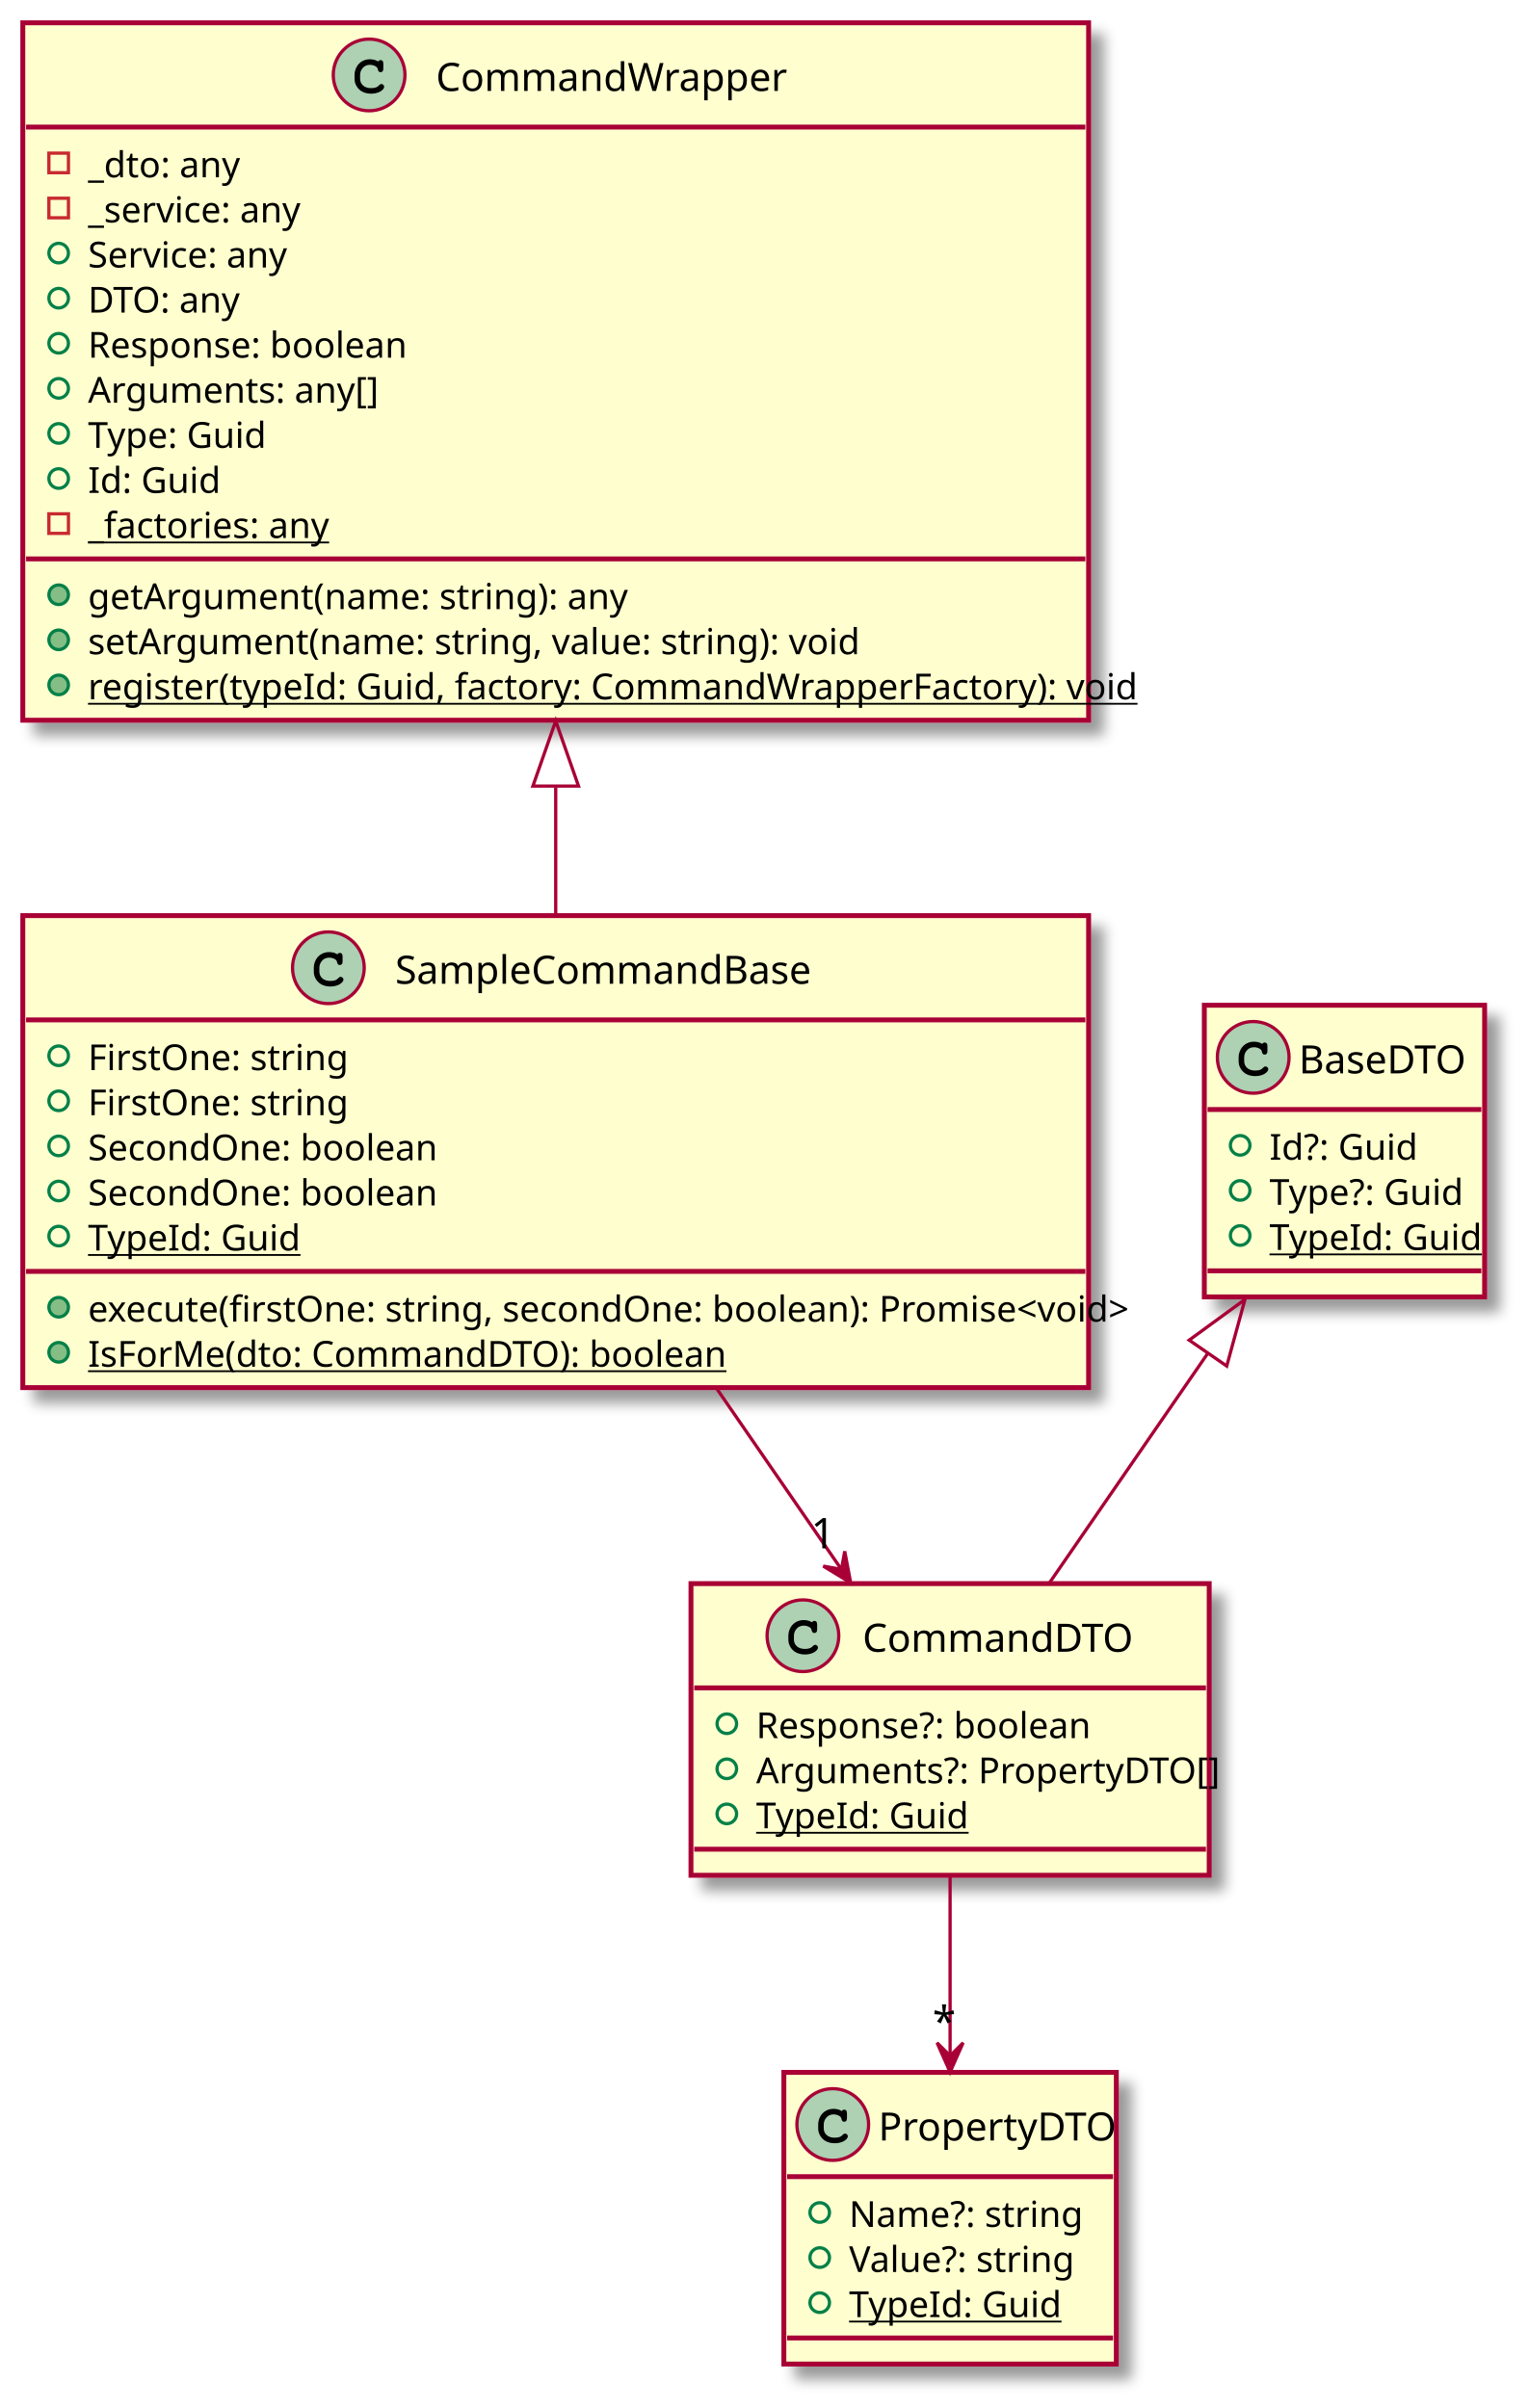
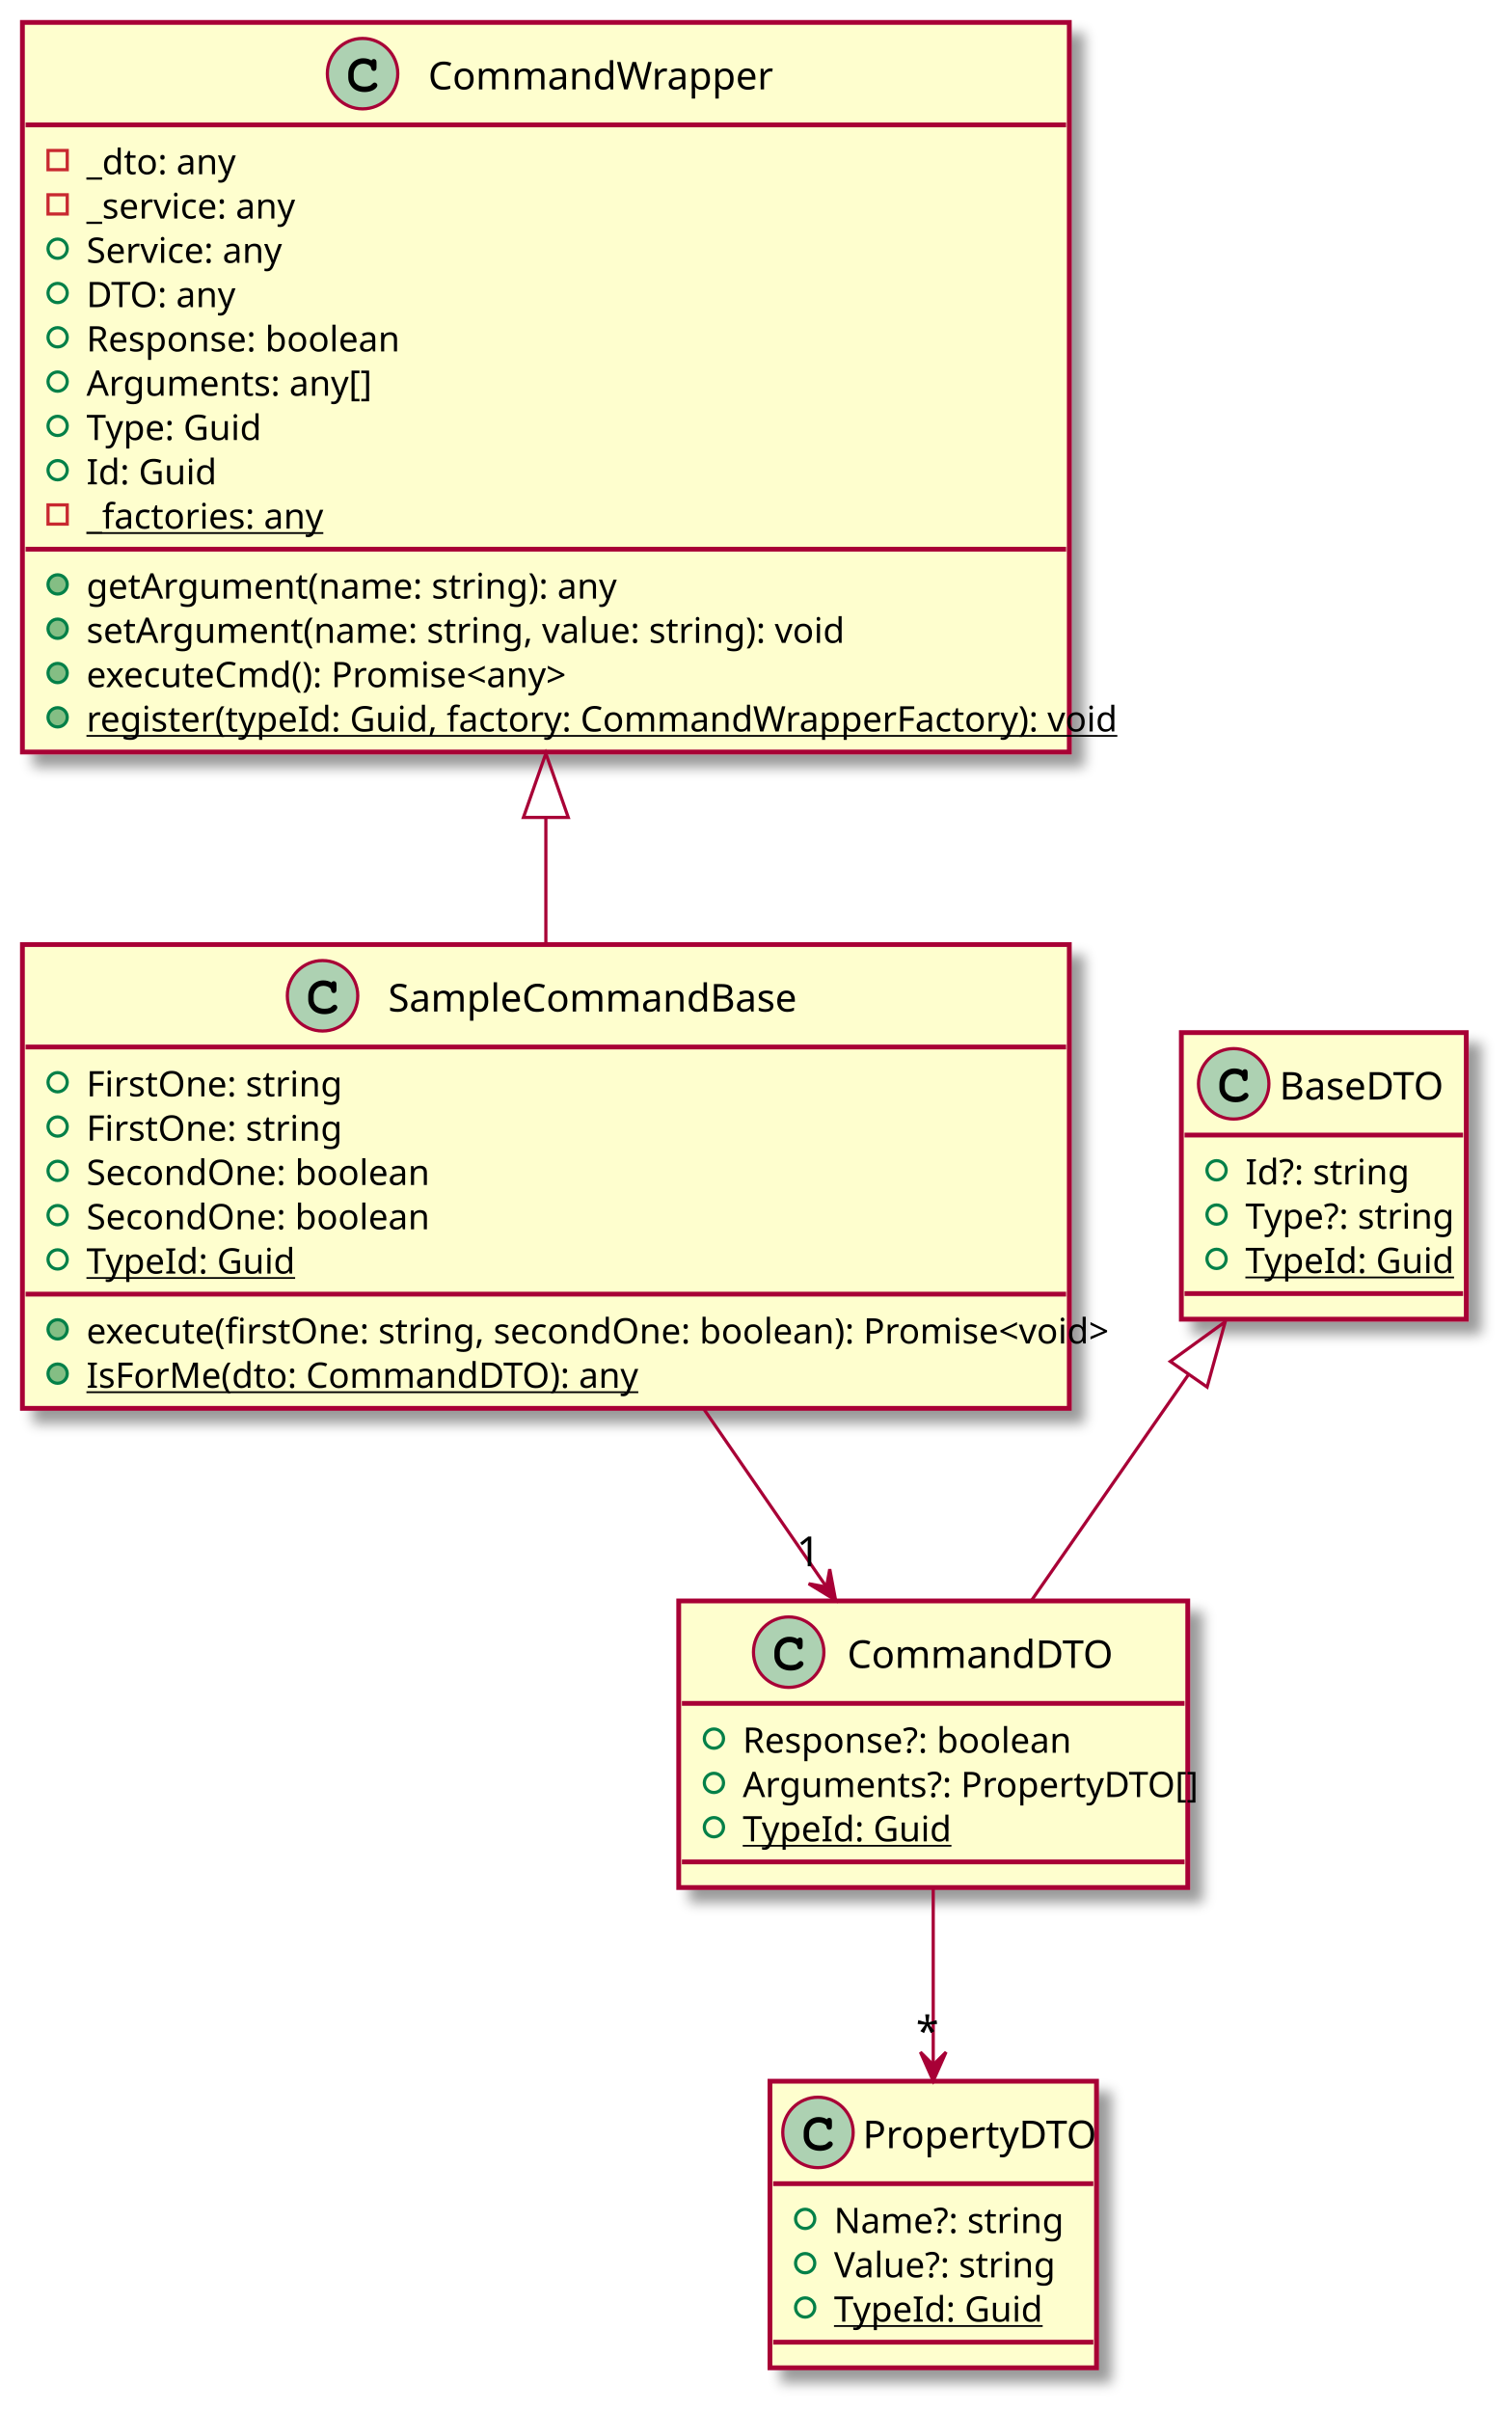
- <svg xmlns="http://www.w3.org/2000/svg" contentScriptType="application/ecmascript" contentStyleType="text/css" height="739px" preserveAspectRatio="none" style="width:469px;height:739px;background:#FFFFFF;" version="1.1" viewBox="0 0 469 739" width="469px" zoomAndPan="magnify">
+ <svg xmlns="http://www.w3.org/2000/svg" contentScriptType="application/ecmascript" contentStyleType="text/css" height="753px" preserveAspectRatio="none" style="width:472px;height:753px;background:#FFFFFF;" version="1.1" viewBox="0 0 472 753" width="472px" zoomAndPan="magnify">
  <defs>
-     <filter height="300%" id="f1gfm1toq1b82h" width="300%" x="-1" y="-1">
+     <filter height="300%" id="f1ogijegpr66ue" width="300%" x="-1" y="-1">
      <feGaussianBlur result="blurOut" stdDeviation="2.0" />
      <feColorMatrix in="blurOut" result="blurOut2" type="matrix" values="0 0 0 0 0 0 0 0 0 0 0 0 0 0 0 0 0 0 .4 0" />
      <feOffset dx="4.0" dy="4.0" in="blurOut2" result="blurOut3" />
      <feBlend in="SourceGraphic" in2="blurOut3" mode="normal" />
    </filter>
  </defs>
  <g>
-     <rect codeLine="1" fill="#FEFECE" filter="url(#f1gfm1toq1b82h)" height="214.031" id="CommandWrapper" style="stroke:#A80036;stroke-width:1.5;" width="327" x="7" y="7" />
+     <rect codeLine="1" fill="#FEFECE" filter="url(#f1ogijegpr66ue)" height="227.867" id="CommandWrapper" style="stroke:#A80036;stroke-width:1.5;" width="327" x="7" y="7" />
    <ellipse cx="113.25" cy="23" fill="#ADD1B2" rx="11" ry="11" style="stroke:#A80036;stroke-width:1.0;" />
    <path d="M116.016,18.875 Q116.172,18.656 116.359,18.547 Q116.547,18.438 116.766,18.438 Q117.141,18.438 117.375,18.695 Q117.609,18.953 117.609,19.562 L117.609,21.016 Q117.609,21.625 117.375,21.891 Q117.141,22.156 116.766,22.156 Q116.422,22.156 116.219,21.953 Q116.016,21.766 115.906,21.25 Q115.859,20.891 115.672,20.703 Q115.344,20.328 114.734,20.109 Q114.125,19.891 113.5,19.891 Q112.734,19.891 112.102,20.219 Q111.469,20.547 110.977,21.297 Q110.484,22.047 110.484,23.078 L110.484,24.172 Q110.484,25.406 111.375,26.227 Q112.266,27.047 113.859,27.047 Q114.797,27.047 115.453,26.797 Q115.844,26.641 116.266,26.203 Q116.531,25.938 116.68,25.859 Q116.828,25.781 117.031,25.781 Q117.359,25.781 117.617,26.039 Q117.875,26.297 117.875,26.641 Q117.875,26.984 117.531,27.391 Q117.031,27.969 116.234,28.297 Q115.156,28.75 113.859,28.75 Q112.344,28.75 111.141,28.125 Q110.156,27.625 109.469,26.555 Q108.781,25.484 108.781,24.203 L108.781,23.047 Q108.781,21.719 109.398,20.57 Q110.016,19.422 111.109,18.805 Q112.203,18.188 113.438,18.188 Q114.172,18.188 114.82,18.352 Q115.469,18.516 116.016,18.875 Z " fill="#000000" />
    <text fill="#000000" font-family="sans-serif" font-size="12" lengthAdjust="spacing" textLength="106" x="133.75" y="27.91">CommandWrapper</text>
    <line style="stroke:#A80036;stroke-width:1.5;" x1="8" x2="333" y1="39" y2="39" />
    <rect fill="none" height="6" style="stroke:#C82930;stroke-width:1.0;" width="6" x="15" y="47" />
    <text fill="#000000" font-family="sans-serif" font-size="11" lengthAdjust="spacing" textLength="45" x="27" y="54.419">_dto: any</text>
    <rect fill="none" height="6" style="stroke:#C82930;stroke-width:1.0;" width="6" x="15" y="60.836" />
    <text fill="#000000" font-family="sans-serif" font-size="11" lengthAdjust="spacing" textLength="66" x="27" y="68.255">_service: any</text>
    <ellipse cx="18" cy="77.672" rx="3" ry="3" style="stroke:#038048;stroke-width:1.0;fill:none;" />
    <text fill="#000000" font-family="sans-serif" font-size="11" lengthAdjust="spacing" textLength="61" x="27" y="82.091">Service: any</text>
    <ellipse cx="18" cy="91.508" rx="3" ry="3" style="stroke:#038048;stroke-width:1.0;fill:none;" />
    <text fill="#000000" font-family="sans-serif" font-size="11" lengthAdjust="spacing" textLength="45" x="27" y="95.927">DTO: any</text>
    <ellipse cx="18" cy="105.344" rx="3" ry="3" style="stroke:#038048;stroke-width:1.0;fill:none;" />
    <text fill="#000000" font-family="sans-serif" font-size="11" lengthAdjust="spacing" textLength="93" x="27" y="109.763">Response: boolean</text>
    <ellipse cx="18" cy="119.18" rx="3" ry="3" style="stroke:#038048;stroke-width:1.0;fill:none;" />
    <text fill="#000000" font-family="sans-serif" font-size="11" lengthAdjust="spacing" textLength="83" x="27" y="123.599">Arguments: any[]</text>
    <ellipse cx="18" cy="133.016" rx="3" ry="3" style="stroke:#038048;stroke-width:1.0;fill:none;" />
    <text fill="#000000" font-family="sans-serif" font-size="11" lengthAdjust="spacing" textLength="52" x="27" y="137.435">Type: Guid</text>
    <ellipse cx="18" cy="146.852" rx="3" ry="3" style="stroke:#038048;stroke-width:1.0;fill:none;" />
    <text fill="#000000" font-family="sans-serif" font-size="11" lengthAdjust="spacing" textLength="36" x="27" y="151.27">Id: Guid</text>
    <rect fill="none" height="6" style="stroke:#C82930;stroke-width:1.0;" width="6" x="15" y="157.688" />
    <text fill="#000000" font-family="sans-serif" font-size="11" lengthAdjust="spacing" text-decoration="underline" textLength="73" x="27" y="165.106">_factories: any</text>
    <line style="stroke:#A80036;stroke-width:1.5;" x1="8" x2="333" y1="171.523" y2="171.523" />
    <ellipse cx="18" cy="182.523" fill="#84BE84" rx="3" ry="3" style="stroke:#038048;stroke-width:1.0;" />
    <text fill="#000000" font-family="sans-serif" font-size="11" lengthAdjust="spacing" textLength="153" x="27" y="186.942">getArgument(name: string): any</text>
    <ellipse cx="18" cy="196.359" fill="#84BE84" rx="3" ry="3" style="stroke:#038048;stroke-width:1.0;" />
    <text fill="#000000" font-family="sans-serif" font-size="11" lengthAdjust="spacing" textLength="220" x="27" y="200.778">setArgument(name: string, value: string): void</text>
    <ellipse cx="18" cy="210.195" fill="#84BE84" rx="3" ry="3" style="stroke:#038048;stroke-width:1.0;" />
-     <text fill="#000000" font-family="sans-serif" font-size="11" lengthAdjust="spacing" text-decoration="underline" textLength="301" x="27" y="214.614">register(typeId: Guid, factory: CommandWrapperFactory): void</text>
-     <rect codeLine="15" fill="#FEFECE" filter="url(#f1gfm1toq1b82h)" height="89.508" id="PropertyDTO" style="stroke:#A80036;stroke-width:1.5;" width="102" x="240.5" y="636" />
-     <ellipse cx="255.5" cy="652" fill="#ADD1B2" rx="11" ry="11" style="stroke:#A80036;stroke-width:1.0;" />
-     <path d="M258.266,647.875 Q258.422,647.656 258.609,647.547 Q258.797,647.438 259.016,647.438 Q259.391,647.438 259.625,647.695 Q259.859,647.953 259.859,648.562 L259.859,650.016 Q259.859,650.625 259.625,650.891 Q259.391,651.156 259.016,651.156 Q258.672,651.156 258.469,650.953 Q258.266,650.766 258.156,650.25 Q258.109,649.891 257.922,649.703 Q257.594,649.328 256.984,649.109 Q256.375,648.891 255.75,648.891 Q254.984,648.891 254.352,649.219 Q253.719,649.547 253.227,650.297 Q252.734,651.047 252.734,652.078 L252.734,653.172 Q252.734,654.406 253.625,655.227 Q254.516,656.047 256.109,656.047 Q257.047,656.047 257.703,655.797 Q258.094,655.641 258.516,655.203 Q258.781,654.938 258.93,654.859 Q259.078,654.781 259.281,654.781 Q259.609,654.781 259.867,655.039 Q260.125,655.297 260.125,655.641 Q260.125,655.984 259.781,656.391 Q259.281,656.969 258.484,657.297 Q257.406,657.75 256.109,657.75 Q254.594,657.75 253.391,657.125 Q252.406,656.625 251.719,655.555 Q251.031,654.484 251.031,653.203 L251.031,652.047 Q251.031,650.719 251.648,649.57 Q252.266,648.422 253.359,647.805 Q254.453,647.188 255.688,647.188 Q256.422,647.188 257.07,647.352 Q257.719,647.516 258.266,647.875 Z " fill="#000000" />
-     <text fill="#000000" font-family="sans-serif" font-size="12" lengthAdjust="spacing" textLength="70" x="269.5" y="656.91">PropertyDTO</text>
-     <line style="stroke:#A80036;stroke-width:1.5;" x1="241.5" x2="341.5" y1="668" y2="668" />
-     <ellipse cx="251.5" cy="679" rx="3" ry="3" style="stroke:#038048;stroke-width:1.0;fill:none;" />
-     <text fill="#000000" font-family="sans-serif" font-size="11" lengthAdjust="spacing" textLength="66" x="260.5" y="683.419">Name?: string</text>
-     <ellipse cx="251.5" cy="692.836" rx="3" ry="3" style="stroke:#038048;stroke-width:1.0;fill:none;" />
-     <text fill="#000000" font-family="sans-serif" font-size="11" lengthAdjust="spacing" textLength="67" x="260.5" y="697.255">Value?: string</text>
-     <ellipse cx="251.5" cy="706.672" rx="3" ry="3" style="stroke:#038048;stroke-width:1.0;fill:none;" />
-     <text fill="#000000" font-family="sans-serif" font-size="11" lengthAdjust="spacing" text-decoration="underline" textLength="60" x="260.5" y="711.091">TypeId: Guid</text>
-     <line style="stroke:#A80036;stroke-width:1.5;" x1="241.5" x2="341.5" y1="717.508" y2="717.508" />
-     <rect codeLine="20" fill="#FEFECE" filter="url(#f1gfm1toq1b82h)" height="89.508" id="BaseDTO" style="stroke:#A80036;stroke-width:1.5;" width="86" x="369.5" y="308.5" />
-     <ellipse cx="384.5" cy="324.5" fill="#ADD1B2" rx="11" ry="11" style="stroke:#A80036;stroke-width:1.0;" />
-     <path d="M387.266,320.375 Q387.422,320.156 387.609,320.047 Q387.797,319.938 388.016,319.938 Q388.391,319.938 388.625,320.195 Q388.859,320.453 388.859,321.062 L388.859,322.516 Q388.859,323.125 388.625,323.391 Q388.391,323.656 388.016,323.656 Q387.672,323.656 387.469,323.453 Q387.266,323.266 387.156,322.75 Q387.109,322.391 386.922,322.203 Q386.594,321.828 385.984,321.609 Q385.375,321.391 384.75,321.391 Q383.984,321.391 383.352,321.719 Q382.719,322.047 382.227,322.797 Q381.734,323.547 381.734,324.578 L381.734,325.672 Q381.734,326.906 382.625,327.727 Q383.516,328.547 385.109,328.547 Q386.047,328.547 386.703,328.297 Q387.094,328.141 387.516,327.703 Q387.781,327.438 387.93,327.359 Q388.078,327.281 388.281,327.281 Q388.609,327.281 388.867,327.539 Q389.125,327.797 389.125,328.141 Q389.125,328.484 388.781,328.891 Q388.281,329.469 387.484,329.797 Q386.406,330.25 385.109,330.25 Q383.594,330.25 382.391,329.625 Q381.406,329.125 380.719,328.055 Q380.031,326.984 380.031,325.703 L380.031,324.547 Q380.031,323.219 380.648,322.07 Q381.266,320.922 382.359,320.305 Q383.453,319.688 384.688,319.688 Q385.422,319.688 386.07,319.852 Q386.719,320.016 387.266,320.375 Z " fill="#000000" />
-     <text fill="#000000" font-family="sans-serif" font-size="12" lengthAdjust="spacing" textLength="54" x="398.5" y="329.41">BaseDTO</text>
-     <line style="stroke:#A80036;stroke-width:1.5;" x1="370.5" x2="454.5" y1="340.5" y2="340.5" />
-     <ellipse cx="380.5" cy="351.5" rx="3" ry="3" style="stroke:#038048;stroke-width:1.0;fill:none;" />
-     <text fill="#000000" font-family="sans-serif" font-size="11" lengthAdjust="spacing" textLength="42" x="389.5" y="355.919">Id?: Guid</text>
-     <ellipse cx="380.5" cy="365.336" rx="3" ry="3" style="stroke:#038048;stroke-width:1.0;fill:none;" />
-     <text fill="#000000" font-family="sans-serif" font-size="11" lengthAdjust="spacing" textLength="58" x="389.5" y="369.755">Type?: Guid</text>
-     <ellipse cx="380.5" cy="379.172" rx="3" ry="3" style="stroke:#038048;stroke-width:1.0;fill:none;" />
-     <text fill="#000000" font-family="sans-serif" font-size="11" lengthAdjust="spacing" text-decoration="underline" textLength="60" x="389.5" y="383.591">TypeId: Guid</text>
-     <line style="stroke:#A80036;stroke-width:1.5;" x1="370.5" x2="454.5" y1="390.008" y2="390.008" />
-     <rect codeLine="25" fill="#FEFECE" filter="url(#f1gfm1toq1b82h)" height="89.508" id="CommandDTO" style="stroke:#A80036;stroke-width:1.5;" width="159" x="212" y="486" />
-     <ellipse cx="246.35" cy="502" fill="#ADD1B2" rx="11" ry="11" style="stroke:#A80036;stroke-width:1.0;" />
-     <path d="M249.116,497.875 Q249.272,497.656 249.459,497.547 Q249.647,497.438 249.866,497.438 Q250.241,497.438 250.475,497.695 Q250.709,497.953 250.709,498.562 L250.709,500.016 Q250.709,500.625 250.475,500.891 Q250.241,501.156 249.866,501.156 Q249.522,501.156 249.319,500.953 Q249.116,500.766 249.006,500.25 Q248.959,499.891 248.772,499.703 Q248.444,499.328 247.834,499.109 Q247.225,498.891 246.6,498.891 Q245.834,498.891 245.202,499.219 Q244.569,499.547 244.077,500.297 Q243.584,501.047 243.584,502.078 L243.584,503.172 Q243.584,504.406 244.475,505.227 Q245.366,506.047 246.959,506.047 Q247.897,506.047 248.553,505.797 Q248.944,505.641 249.366,505.203 Q249.631,504.938 249.78,504.859 Q249.928,504.781 250.131,504.781 Q250.459,504.781 250.717,505.039 Q250.975,505.297 250.975,505.641 Q250.975,505.984 250.631,506.391 Q250.131,506.969 249.334,507.297 Q248.256,507.75 246.959,507.75 Q245.444,507.75 244.241,507.125 Q243.256,506.625 242.569,505.555 Q241.881,504.484 241.881,503.203 L241.881,502.047 Q241.881,500.719 242.498,499.57 Q243.116,498.422 244.209,497.805 Q245.303,497.188 246.537,497.188 Q247.272,497.188 247.92,497.352 Q248.569,497.516 249.116,497.875 Z " fill="#000000" />
-     <text fill="#000000" font-family="sans-serif" font-size="12" lengthAdjust="spacing" textLength="84" x="264.65" y="506.91">CommandDTO</text>
-     <line style="stroke:#A80036;stroke-width:1.5;" x1="213" x2="370" y1="518" y2="518" />
-     <ellipse cx="223" cy="529" rx="3" ry="3" style="stroke:#038048;stroke-width:1.0;fill:none;" />
-     <text fill="#000000" font-family="sans-serif" font-size="11" lengthAdjust="spacing" textLength="99" x="232" y="533.419">Response?: boolean</text>
-     <ellipse cx="223" cy="542.836" rx="3" ry="3" style="stroke:#038048;stroke-width:1.0;fill:none;" />
-     <text fill="#000000" font-family="sans-serif" font-size="11" lengthAdjust="spacing" textLength="133" x="232" y="547.255">Arguments?: PropertyDTO[]</text>
-     <ellipse cx="223" cy="556.672" rx="3" ry="3" style="stroke:#038048;stroke-width:1.0;fill:none;" />
-     <text fill="#000000" font-family="sans-serif" font-size="11" lengthAdjust="spacing" text-decoration="underline" textLength="60" x="232" y="561.091">TypeId: Guid</text>
-     <line style="stroke:#A80036;stroke-width:1.5;" x1="213" x2="370" y1="567.508" y2="567.508" />
-     <rect codeLine="30" fill="#FEFECE" filter="url(#f1gfm1toq1b82h)" height="144.852" id="SampleCommandBase" style="stroke:#A80036;stroke-width:1.5;" width="327" x="7" y="281" />
-     <ellipse cx="100.75" cy="297" fill="#ADD1B2" rx="11" ry="11" style="stroke:#A80036;stroke-width:1.0;" />
-     <path d="M103.516,292.875 Q103.672,292.656 103.859,292.547 Q104.047,292.438 104.266,292.438 Q104.641,292.438 104.875,292.695 Q105.109,292.953 105.109,293.562 L105.109,295.016 Q105.109,295.625 104.875,295.891 Q104.641,296.156 104.266,296.156 Q103.922,296.156 103.719,295.953 Q103.516,295.766 103.406,295.25 Q103.359,294.891 103.172,294.703 Q102.844,294.328 102.234,294.109 Q101.625,293.891 101,293.891 Q100.234,293.891 99.602,294.219 Q98.969,294.547 98.477,295.297 Q97.984,296.047 97.984,297.078 L97.984,298.172 Q97.984,299.406 98.875,300.227 Q99.766,301.047 101.359,301.047 Q102.297,301.047 102.953,300.797 Q103.344,300.641 103.766,300.203 Q104.031,299.938 104.18,299.859 Q104.328,299.781 104.531,299.781 Q104.859,299.781 105.117,300.039 Q105.375,300.297 105.375,300.641 Q105.375,300.984 105.031,301.391 Q104.531,301.969 103.734,302.297 Q102.656,302.75 101.359,302.75 Q99.844,302.75 98.641,302.125 Q97.656,301.625 96.969,300.555 Q96.281,299.484 96.281,298.203 L96.281,297.047 Q96.281,295.719 96.898,294.57 Q97.516,293.422 98.609,292.805 Q99.703,292.188 100.938,292.188 Q101.672,292.188 102.32,292.352 Q102.969,292.516 103.516,292.875 Z " fill="#000000" />
-     <text fill="#000000" font-family="sans-serif" font-size="12" lengthAdjust="spacing" textLength="131" x="121.25" y="301.91">SampleCommandBase</text>
-     <line style="stroke:#A80036;stroke-width:1.5;" x1="8" x2="333" y1="313" y2="313" />
-     <ellipse cx="18" cy="324" rx="3" ry="3" style="stroke:#038048;stroke-width:1.0;fill:none;" />
-     <text fill="#000000" font-family="sans-serif" font-size="11" lengthAdjust="spacing" textLength="74" x="27" y="328.419">FirstOne: string</text>
-     <ellipse cx="18" cy="337.836" rx="3" ry="3" style="stroke:#038048;stroke-width:1.0;fill:none;" />
-     <text fill="#000000" font-family="sans-serif" font-size="11" lengthAdjust="spacing" textLength="74" x="27" y="342.255">FirstOne: string</text>
-     <ellipse cx="18" cy="351.672" rx="3" ry="3" style="stroke:#038048;stroke-width:1.0;fill:none;" />
-     <text fill="#000000" font-family="sans-serif" font-size="11" lengthAdjust="spacing" textLength="101" x="27" y="356.091">SecondOne: boolean</text>
-     <ellipse cx="18" cy="365.508" rx="3" ry="3" style="stroke:#038048;stroke-width:1.0;fill:none;" />
-     <text fill="#000000" font-family="sans-serif" font-size="11" lengthAdjust="spacing" textLength="101" x="27" y="369.927">SecondOne: boolean</text>
-     <ellipse cx="18" cy="379.344" rx="3" ry="3" style="stroke:#038048;stroke-width:1.0;fill:none;" />
-     <text fill="#000000" font-family="sans-serif" font-size="11" lengthAdjust="spacing" text-decoration="underline" textLength="60" x="27" y="383.763">TypeId: Guid</text>
-     <line style="stroke:#A80036;stroke-width:1.5;" x1="8" x2="333" y1="390.18" y2="390.18" />
-     <ellipse cx="18" cy="401.18" fill="#84BE84" rx="3" ry="3" style="stroke:#038048;stroke-width:1.0;" />
-     <text fill="#000000" font-family="sans-serif" font-size="11" lengthAdjust="spacing" textLength="301" x="27" y="405.599">execute(firstOne: string, secondOne: boolean): Promise&lt;void&gt;</text>
-     <ellipse cx="18" cy="415.016" fill="#84BE84" rx="3" ry="3" style="stroke:#038048;stroke-width:1.0;" />
-     <text fill="#000000" font-family="sans-serif" font-size="11" lengthAdjust="spacing" text-decoration="underline" textLength="179" x="27" y="419.435">IsForMe(dto: CommandDTO): boolean</text>
-     <path d="M370.5,415.42 C354.55,438.55 336.71,464.43 322.02,485.73 " fill="none" id="BaseDTO-backto-CommandDTO" style="stroke:#A80036;stroke-width:1.0;" />
-     <polygon fill="none" points="364.85,411.28,381.97,398.79,376.38,419.23,364.85,411.28" style="stroke:#A80036;stroke-width:1.0;" />
-     <path d="M170.5,241.61 C170.5,255.02 170.5,268.29 170.5,280.75 " fill="none" id="CommandWrapper-backto-SampleCommandBase" style="stroke:#A80036;stroke-width:1.0;" />
-     <polygon fill="none" points="163.5,241.25,170.5,221.25,177.5,241.25,163.5,241.25" style="stroke:#A80036;stroke-width:1.0;" />
-     <path codeLine="39" d="M291.5,576 C291.5,593.15 291.5,612.87 291.5,630.51 " fill="none" id="CommandDTO-to-PropertyDTO" style="stroke:#A80036;stroke-width:1.0;" />
-     <polygon fill="#A80036" points="291.5,635.91,295.5,626.91,291.5,630.91,287.5,626.91,291.5,635.91" style="stroke:#A80036;stroke-width:1.0;" />
-     <text fill="#000000" font-family="sans-serif" font-size="13" lengthAdjust="spacing" textLength="5" x="286.102" y="625.011">*</text>
-     <path codeLine="40" d="M219.89,426.14 C232.72,444.75 246.24,464.36 258.04,481.47 " fill="none" id="SampleCommandBase-to-CommandDTO" style="stroke:#A80036;stroke-width:1.0;" />
-     <polygon fill="#A80036" points="261,485.76,259.175,476.082,258.158,481.647,252.593,480.63,261,485.76" style="stroke:#A80036;stroke-width:1.0;" />
-     <text fill="#000000" font-family="sans-serif" font-size="13" lengthAdjust="spacing" textLength="7" x="248.794" y="475.167">1</text>
+     <text fill="#000000" font-family="sans-serif" font-size="11" lengthAdjust="spacing" textLength="142" x="27" y="214.614">executeCmd(): Promise&lt;any&gt;</text>
+     <ellipse cx="18" cy="224.031" fill="#84BE84" rx="3" ry="3" style="stroke:#038048;stroke-width:1.0;" />
+     <text fill="#000000" font-family="sans-serif" font-size="11" lengthAdjust="spacing" text-decoration="underline" textLength="301" x="27" y="228.45">register(typeId: Guid, factory: CommandWrapperFactory): void</text>
+     <rect codeLine="16" fill="#FEFECE" filter="url(#f1ogijegpr66ue)" height="89.508" id="PropertyDTO" style="stroke:#A80036;stroke-width:1.5;" width="102" x="240.5" y="650" />
+     <ellipse cx="255.5" cy="666" fill="#ADD1B2" rx="11" ry="11" style="stroke:#A80036;stroke-width:1.0;" />
+     <path d="M258.266,661.875 Q258.422,661.656 258.609,661.547 Q258.797,661.438 259.016,661.438 Q259.391,661.438 259.625,661.695 Q259.859,661.953 259.859,662.562 L259.859,664.016 Q259.859,664.625 259.625,664.891 Q259.391,665.156 259.016,665.156 Q258.672,665.156 258.469,664.953 Q258.266,664.766 258.156,664.25 Q258.109,663.891 257.922,663.703 Q257.594,663.328 256.984,663.109 Q256.375,662.891 255.75,662.891 Q254.984,662.891 254.352,663.219 Q253.719,663.547 253.227,664.297 Q252.734,665.047 252.734,666.078 L252.734,667.172 Q252.734,668.406 253.625,669.227 Q254.516,670.047 256.109,670.047 Q257.047,670.047 257.703,669.797 Q258.094,669.641 258.516,669.203 Q258.781,668.938 258.93,668.859 Q259.078,668.781 259.281,668.781 Q259.609,668.781 259.867,669.039 Q260.125,669.297 260.125,669.641 Q260.125,669.984 259.781,670.391 Q259.281,670.969 258.484,671.297 Q257.406,671.75 256.109,671.75 Q254.594,671.75 253.391,671.125 Q252.406,670.625 251.719,669.555 Q251.031,668.484 251.031,667.203 L251.031,666.047 Q251.031,664.719 251.648,663.57 Q252.266,662.422 253.359,661.805 Q254.453,661.188 255.688,661.188 Q256.422,661.188 257.07,661.352 Q257.719,661.516 258.266,661.875 Z " fill="#000000" />
+     <text fill="#000000" font-family="sans-serif" font-size="12" lengthAdjust="spacing" textLength="70" x="269.5" y="670.91">PropertyDTO</text>
+     <line style="stroke:#A80036;stroke-width:1.5;" x1="241.5" x2="341.5" y1="682" y2="682" />
+     <ellipse cx="251.5" cy="693" rx="3" ry="3" style="stroke:#038048;stroke-width:1.0;fill:none;" />
+     <text fill="#000000" font-family="sans-serif" font-size="11" lengthAdjust="spacing" textLength="66" x="260.5" y="697.419">Name?: string</text>
+     <ellipse cx="251.5" cy="706.836" rx="3" ry="3" style="stroke:#038048;stroke-width:1.0;fill:none;" />
+     <text fill="#000000" font-family="sans-serif" font-size="11" lengthAdjust="spacing" textLength="67" x="260.5" y="711.255">Value?: string</text>
+     <ellipse cx="251.5" cy="720.672" rx="3" ry="3" style="stroke:#038048;stroke-width:1.0;fill:none;" />
+     <text fill="#000000" font-family="sans-serif" font-size="11" lengthAdjust="spacing" text-decoration="underline" textLength="60" x="260.5" y="725.091">TypeId: Guid</text>
+     <line style="stroke:#A80036;stroke-width:1.5;" x1="241.5" x2="341.5" y1="731.508" y2="731.508" />
+     <rect codeLine="21" fill="#FEFECE" filter="url(#f1ogijegpr66ue)" height="89.508" id="BaseDTO" style="stroke:#A80036;stroke-width:1.5;" width="89" x="369" y="322.5" />
+     <ellipse cx="385.35" cy="338.5" fill="#ADD1B2" rx="11" ry="11" style="stroke:#A80036;stroke-width:1.0;" />
+     <path d="M388.116,334.375 Q388.272,334.156 388.459,334.047 Q388.647,333.938 388.866,333.938 Q389.241,333.938 389.475,334.195 Q389.709,334.453 389.709,335.062 L389.709,336.516 Q389.709,337.125 389.475,337.391 Q389.241,337.656 388.866,337.656 Q388.522,337.656 388.319,337.453 Q388.116,337.266 388.006,336.75 Q387.959,336.391 387.772,336.203 Q387.444,335.828 386.834,335.609 Q386.225,335.391 385.6,335.391 Q384.834,335.391 384.202,335.719 Q383.569,336.047 383.077,336.797 Q382.584,337.547 382.584,338.578 L382.584,339.672 Q382.584,340.906 383.475,341.727 Q384.366,342.547 385.959,342.547 Q386.897,342.547 387.553,342.297 Q387.944,342.141 388.366,341.703 Q388.631,341.438 388.78,341.359 Q388.928,341.281 389.131,341.281 Q389.459,341.281 389.717,341.539 Q389.975,341.797 389.975,342.141 Q389.975,342.484 389.631,342.891 Q389.131,343.469 388.334,343.797 Q387.256,344.25 385.959,344.25 Q384.444,344.25 383.241,343.625 Q382.256,343.125 381.569,342.055 Q380.881,340.984 380.881,339.703 L380.881,338.547 Q380.881,337.219 381.498,336.07 Q382.116,334.922 383.209,334.305 Q384.303,333.688 385.538,333.688 Q386.272,333.688 386.92,333.852 Q387.569,334.016 388.116,334.375 Z " fill="#000000" />
+     <text fill="#000000" font-family="sans-serif" font-size="12" lengthAdjust="spacing" textLength="54" x="399.65" y="343.41">BaseDTO</text>
+     <line style="stroke:#A80036;stroke-width:1.5;" x1="370" x2="457" y1="354.5" y2="354.5" />
+     <ellipse cx="380" cy="365.5" rx="3" ry="3" style="stroke:#038048;stroke-width:1.0;fill:none;" />
+     <text fill="#000000" font-family="sans-serif" font-size="11" lengthAdjust="spacing" textLength="47" x="389" y="369.919">Id?: string</text>
+     <ellipse cx="380" cy="379.336" rx="3" ry="3" style="stroke:#038048;stroke-width:1.0;fill:none;" />
+     <text fill="#000000" font-family="sans-serif" font-size="11" lengthAdjust="spacing" textLength="63" x="389" y="383.755">Type?: string</text>
+     <ellipse cx="380" cy="393.172" rx="3" ry="3" style="stroke:#038048;stroke-width:1.0;fill:none;" />
+     <text fill="#000000" font-family="sans-serif" font-size="11" lengthAdjust="spacing" text-decoration="underline" textLength="60" x="389" y="397.591">TypeId: Guid</text>
+     <line style="stroke:#A80036;stroke-width:1.5;" x1="370" x2="457" y1="404.008" y2="404.008" />
+     <rect codeLine="26" fill="#FEFECE" filter="url(#f1ogijegpr66ue)" height="89.508" id="CommandDTO" style="stroke:#A80036;stroke-width:1.5;" width="159" x="212" y="500" />
+     <ellipse cx="246.35" cy="516" fill="#ADD1B2" rx="11" ry="11" style="stroke:#A80036;stroke-width:1.0;" />
+     <path d="M249.116,511.875 Q249.272,511.656 249.459,511.547 Q249.647,511.438 249.866,511.438 Q250.241,511.438 250.475,511.695 Q250.709,511.953 250.709,512.562 L250.709,514.016 Q250.709,514.625 250.475,514.891 Q250.241,515.156 249.866,515.156 Q249.522,515.156 249.319,514.953 Q249.116,514.766 249.006,514.25 Q248.959,513.891 248.772,513.703 Q248.444,513.328 247.834,513.109 Q247.225,512.891 246.6,512.891 Q245.834,512.891 245.202,513.219 Q244.569,513.547 244.077,514.297 Q243.584,515.047 243.584,516.078 L243.584,517.172 Q243.584,518.406 244.475,519.227 Q245.366,520.047 246.959,520.047 Q247.897,520.047 248.553,519.797 Q248.944,519.641 249.366,519.203 Q249.631,518.938 249.78,518.859 Q249.928,518.781 250.131,518.781 Q250.459,518.781 250.717,519.039 Q250.975,519.297 250.975,519.641 Q250.975,519.984 250.631,520.391 Q250.131,520.969 249.334,521.297 Q248.256,521.75 246.959,521.75 Q245.444,521.75 244.241,521.125 Q243.256,520.625 242.569,519.555 Q241.881,518.484 241.881,517.203 L241.881,516.047 Q241.881,514.719 242.498,513.57 Q243.116,512.422 244.209,511.805 Q245.303,511.188 246.537,511.188 Q247.272,511.188 247.92,511.352 Q248.569,511.516 249.116,511.875 Z " fill="#000000" />
+     <text fill="#000000" font-family="sans-serif" font-size="12" lengthAdjust="spacing" textLength="84" x="264.65" y="520.91">CommandDTO</text>
+     <line style="stroke:#A80036;stroke-width:1.5;" x1="213" x2="370" y1="532" y2="532" />
+     <ellipse cx="223" cy="543" rx="3" ry="3" style="stroke:#038048;stroke-width:1.0;fill:none;" />
+     <text fill="#000000" font-family="sans-serif" font-size="11" lengthAdjust="spacing" textLength="99" x="232" y="547.419">Response?: boolean</text>
+     <ellipse cx="223" cy="556.836" rx="3" ry="3" style="stroke:#038048;stroke-width:1.0;fill:none;" />
+     <text fill="#000000" font-family="sans-serif" font-size="11" lengthAdjust="spacing" textLength="133" x="232" y="561.255">Arguments?: PropertyDTO[]</text>
+     <ellipse cx="223" cy="570.672" rx="3" ry="3" style="stroke:#038048;stroke-width:1.0;fill:none;" />
+     <text fill="#000000" font-family="sans-serif" font-size="11" lengthAdjust="spacing" text-decoration="underline" textLength="60" x="232" y="575.091">TypeId: Guid</text>
+     <line style="stroke:#A80036;stroke-width:1.5;" x1="213" x2="370" y1="581.508" y2="581.508" />
+     <rect codeLine="31" fill="#FEFECE" filter="url(#f1ogijegpr66ue)" height="144.852" id="SampleCommandBase" style="stroke:#A80036;stroke-width:1.5;" width="327" x="7" y="295" />
+     <ellipse cx="100.75" cy="311" fill="#ADD1B2" rx="11" ry="11" style="stroke:#A80036;stroke-width:1.0;" />
+     <path d="M103.516,306.875 Q103.672,306.656 103.859,306.547 Q104.047,306.438 104.266,306.438 Q104.641,306.438 104.875,306.695 Q105.109,306.953 105.109,307.562 L105.109,309.016 Q105.109,309.625 104.875,309.891 Q104.641,310.156 104.266,310.156 Q103.922,310.156 103.719,309.953 Q103.516,309.766 103.406,309.25 Q103.359,308.891 103.172,308.703 Q102.844,308.328 102.234,308.109 Q101.625,307.891 101,307.891 Q100.234,307.891 99.602,308.219 Q98.969,308.547 98.477,309.297 Q97.984,310.047 97.984,311.078 L97.984,312.172 Q97.984,313.406 98.875,314.227 Q99.766,315.047 101.359,315.047 Q102.297,315.047 102.953,314.797 Q103.344,314.641 103.766,314.203 Q104.031,313.938 104.18,313.859 Q104.328,313.781 104.531,313.781 Q104.859,313.781 105.117,314.039 Q105.375,314.297 105.375,314.641 Q105.375,314.984 105.031,315.391 Q104.531,315.969 103.734,316.297 Q102.656,316.75 101.359,316.75 Q99.844,316.75 98.641,316.125 Q97.656,315.625 96.969,314.555 Q96.281,313.484 96.281,312.203 L96.281,311.047 Q96.281,309.719 96.898,308.57 Q97.516,307.422 98.609,306.805 Q99.703,306.188 100.938,306.188 Q101.672,306.188 102.32,306.352 Q102.969,306.516 103.516,306.875 Z " fill="#000000" />
+     <text fill="#000000" font-family="sans-serif" font-size="12" lengthAdjust="spacing" textLength="131" x="121.25" y="315.91">SampleCommandBase</text>
+     <line style="stroke:#A80036;stroke-width:1.5;" x1="8" x2="333" y1="327" y2="327" />
+     <ellipse cx="18" cy="338" rx="3" ry="3" style="stroke:#038048;stroke-width:1.0;fill:none;" />
+     <text fill="#000000" font-family="sans-serif" font-size="11" lengthAdjust="spacing" textLength="74" x="27" y="342.419">FirstOne: string</text>
+     <ellipse cx="18" cy="351.836" rx="3" ry="3" style="stroke:#038048;stroke-width:1.0;fill:none;" />
+     <text fill="#000000" font-family="sans-serif" font-size="11" lengthAdjust="spacing" textLength="74" x="27" y="356.255">FirstOne: string</text>
+     <ellipse cx="18" cy="365.672" rx="3" ry="3" style="stroke:#038048;stroke-width:1.0;fill:none;" />
+     <text fill="#000000" font-family="sans-serif" font-size="11" lengthAdjust="spacing" textLength="101" x="27" y="370.091">SecondOne: boolean</text>
+     <ellipse cx="18" cy="379.508" rx="3" ry="3" style="stroke:#038048;stroke-width:1.0;fill:none;" />
+     <text fill="#000000" font-family="sans-serif" font-size="11" lengthAdjust="spacing" textLength="101" x="27" y="383.927">SecondOne: boolean</text>
+     <ellipse cx="18" cy="393.344" rx="3" ry="3" style="stroke:#038048;stroke-width:1.0;fill:none;" />
+     <text fill="#000000" font-family="sans-serif" font-size="11" lengthAdjust="spacing" text-decoration="underline" textLength="60" x="27" y="397.763">TypeId: Guid</text>
+     <line style="stroke:#A80036;stroke-width:1.5;" x1="8" x2="333" y1="404.18" y2="404.18" />
+     <ellipse cx="18" cy="415.18" fill="#84BE84" rx="3" ry="3" style="stroke:#038048;stroke-width:1.0;" />
+     <text fill="#000000" font-family="sans-serif" font-size="11" lengthAdjust="spacing" textLength="301" x="27" y="419.599">execute(firstOne: string, secondOne: boolean): Promise&lt;void&gt;</text>
+     <ellipse cx="18" cy="429.016" fill="#84BE84" rx="3" ry="3" style="stroke:#038048;stroke-width:1.0;" />
+     <text fill="#000000" font-family="sans-serif" font-size="11" lengthAdjust="spacing" text-decoration="underline" textLength="159" x="27" y="433.435">IsForMe(dto: CommandDTO): any</text>
+     <path d="M371.15,429.42 C355.07,452.55 337.08,478.43 322.28,499.73 " fill="none" id="BaseDTO-backto-CommandDTO" style="stroke:#A80036;stroke-width:1.0;" />
+     <polygon fill="none" points="365.55,425.21,382.71,412.79,377.05,433.2,365.55,425.21" style="stroke:#A80036;stroke-width:1.0;" />
+     <path d="M170.5,255.72 C170.5,269.14 170.5,282.37 170.5,294.76 " fill="none" id="CommandWrapper-backto-SampleCommandBase" style="stroke:#A80036;stroke-width:1.0;" />
+     <polygon fill="none" points="163.5,255.3,170.5,235.3,177.5,255.3,163.5,255.3" style="stroke:#A80036;stroke-width:1.0;" />
+     <path codeLine="40" d="M291.5,590 C291.5,607.15 291.5,626.87 291.5,644.51 " fill="none" id="CommandDTO-to-PropertyDTO" style="stroke:#A80036;stroke-width:1.0;" />
+     <polygon fill="#A80036" points="291.5,649.91,295.5,640.91,291.5,644.91,287.5,640.91,291.5,649.91" style="stroke:#A80036;stroke-width:1.0;" />
+     <text fill="#000000" font-family="sans-serif" font-size="13" lengthAdjust="spacing" textLength="5" x="286.102" y="639.011">*</text>
+     <path codeLine="41" d="M219.89,440.14 C232.72,458.75 246.24,478.36 258.04,495.47 " fill="none" id="SampleCommandBase-to-CommandDTO" style="stroke:#A80036;stroke-width:1.0;" />
+     <polygon fill="#A80036" points="261,499.76,259.175,490.082,258.158,495.647,252.593,494.63,261,499.76" style="stroke:#A80036;stroke-width:1.0;" />
+     <text fill="#000000" font-family="sans-serif" font-size="13" lengthAdjust="spacing" textLength="7" x="248.794" y="489.167">1</text>
  </g>
</svg>
